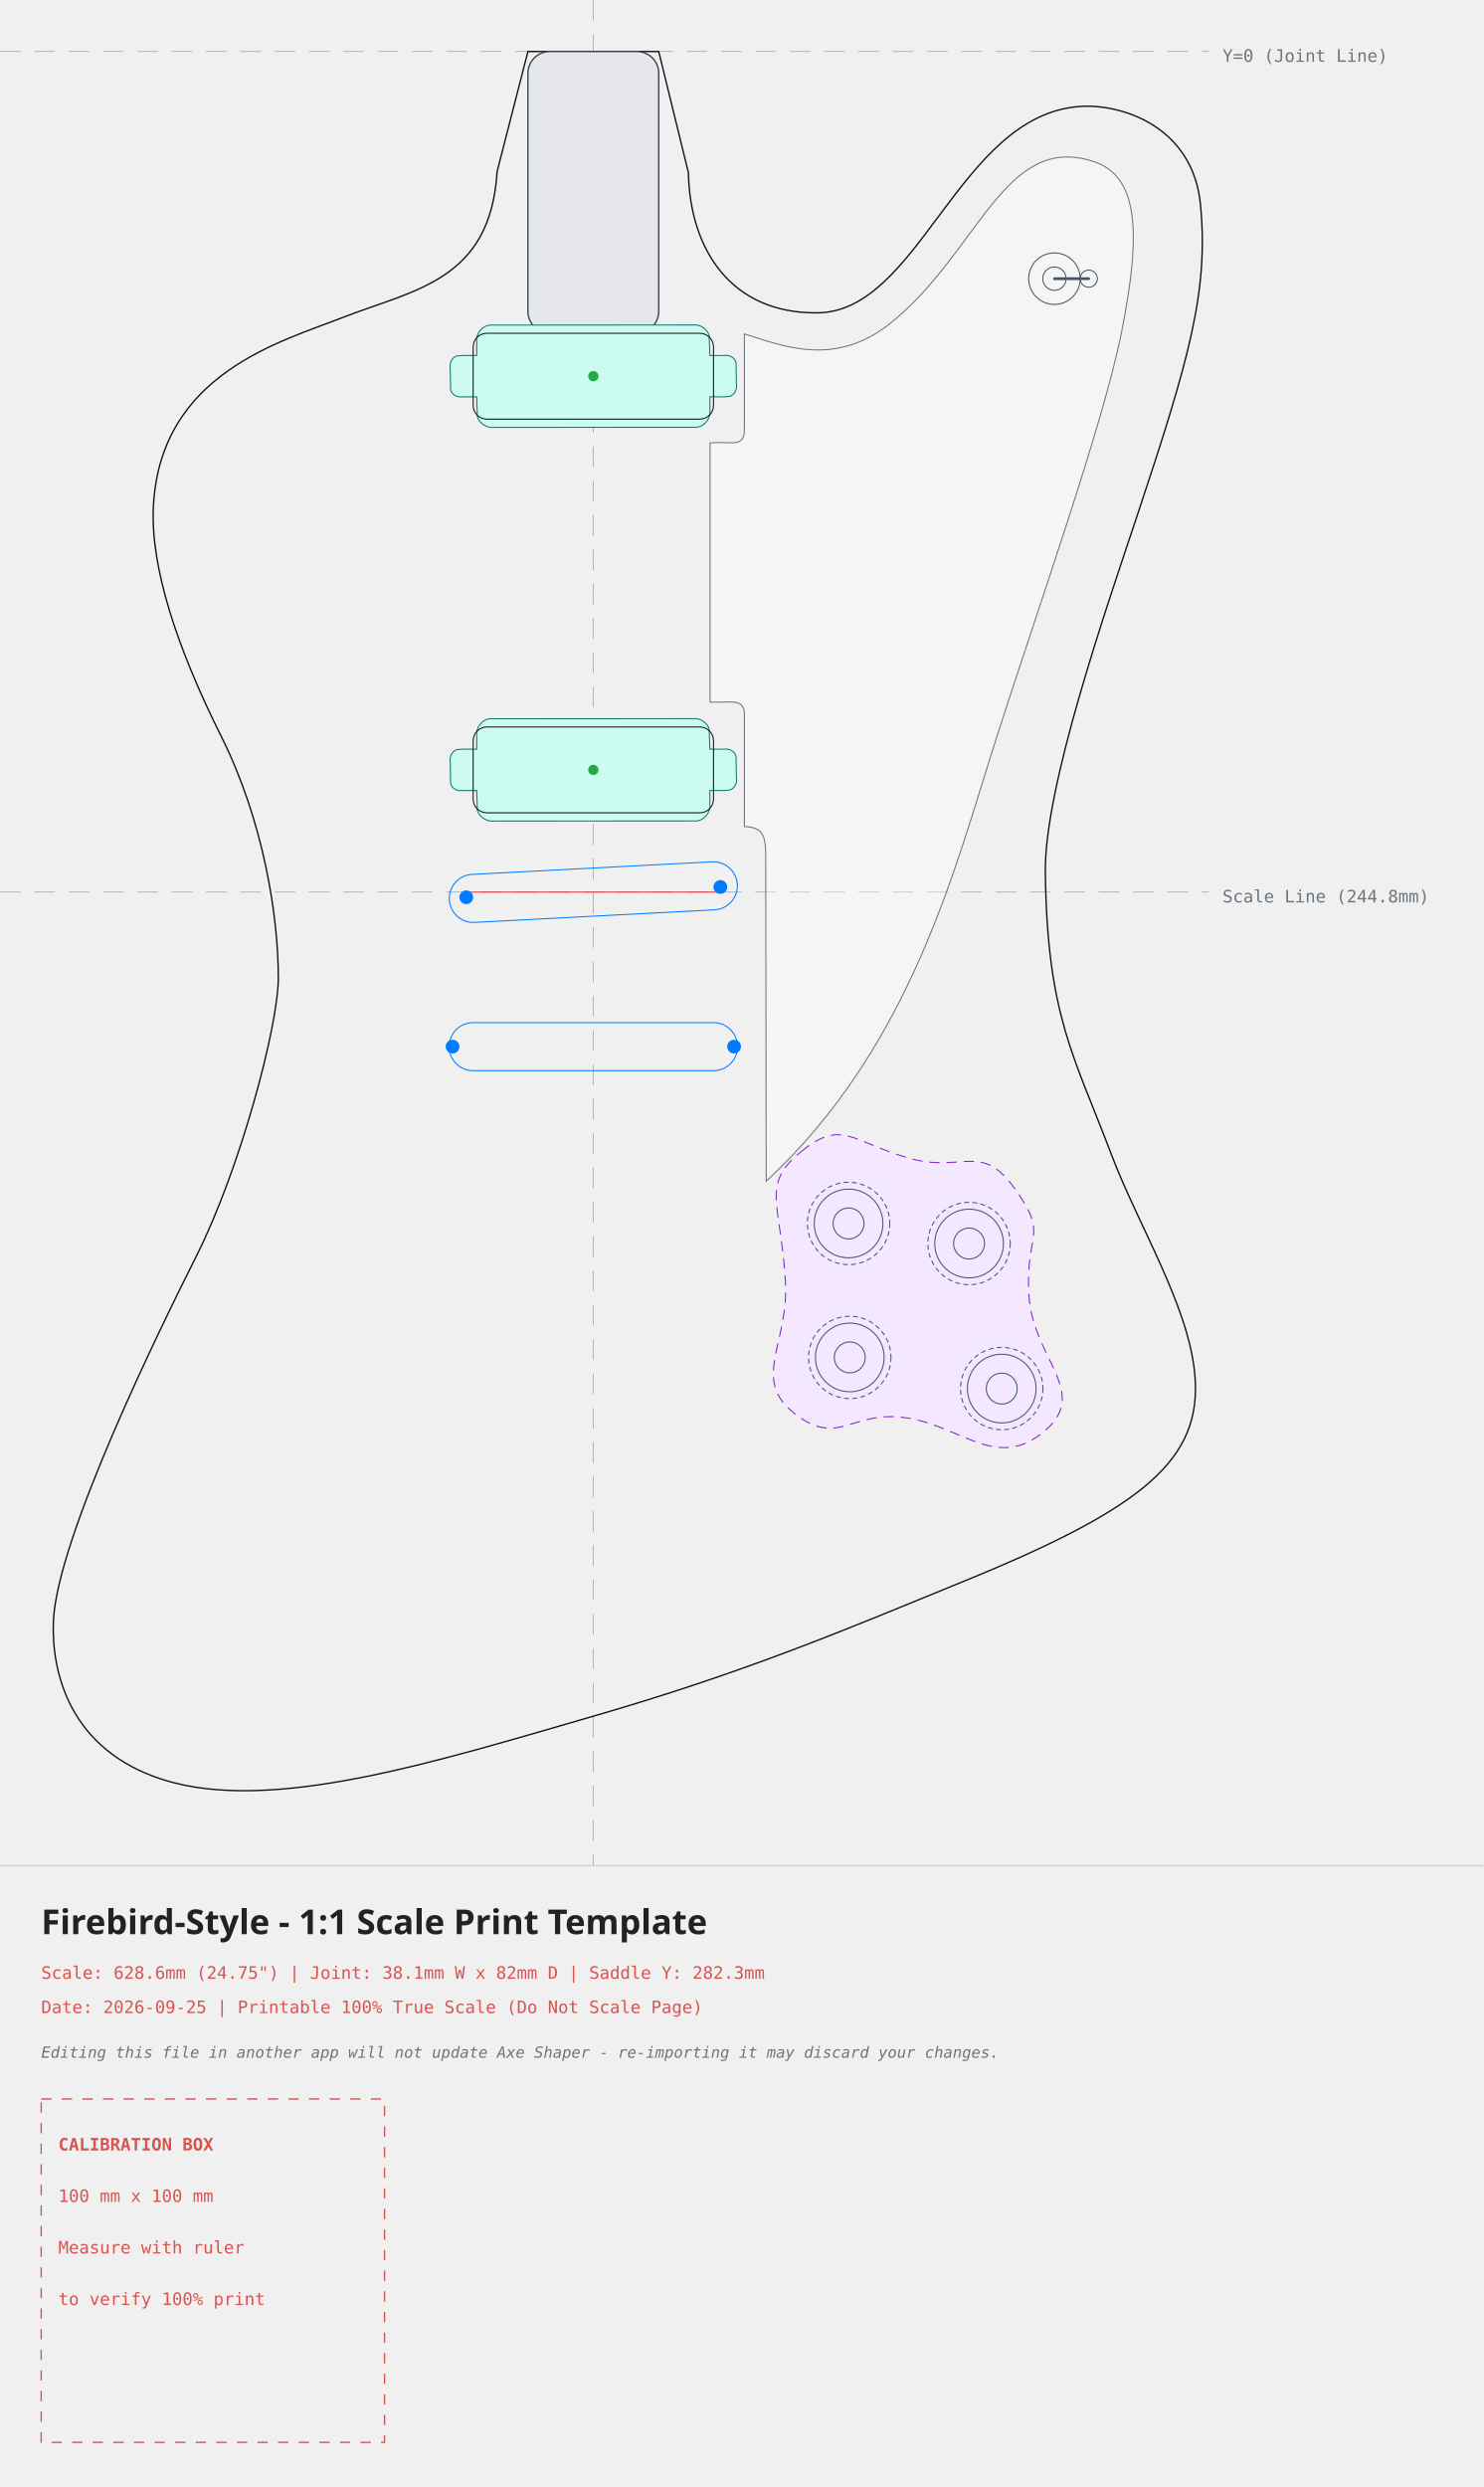
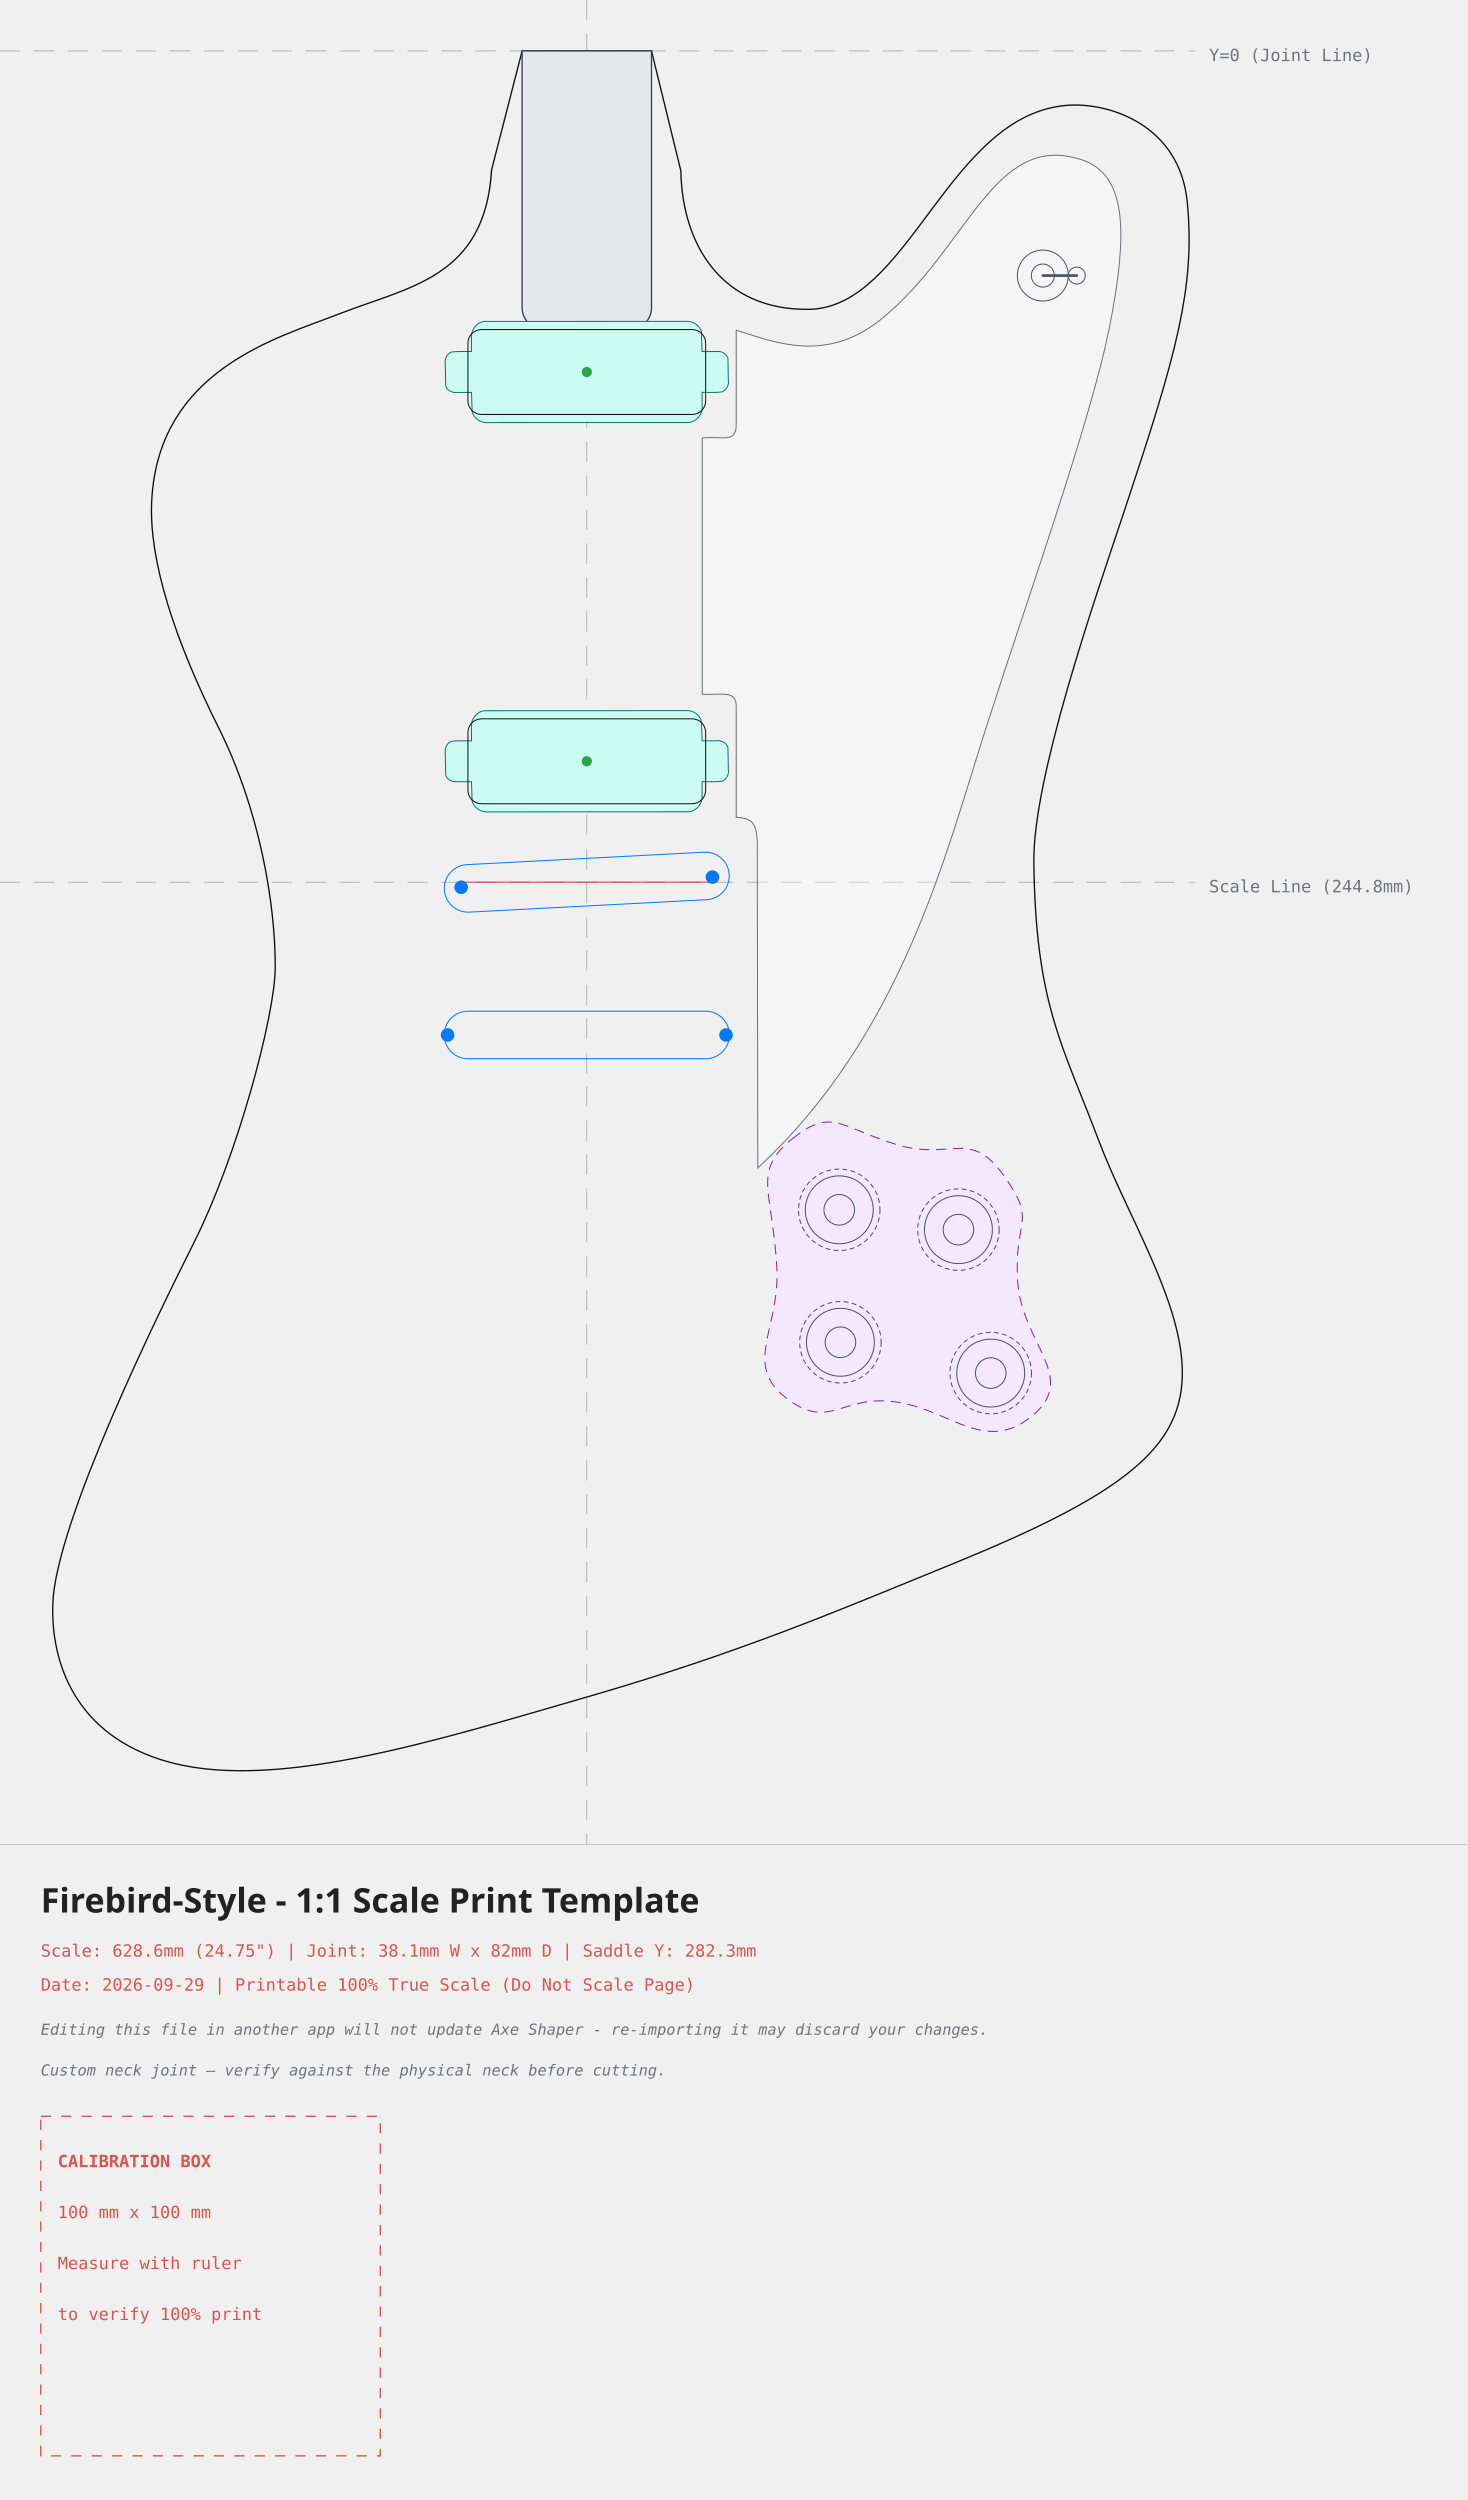
- <svg xmlns="http://www.w3.org/2000/svg" width="432.06mm" height="724.23mm" viewBox="-172.81 -15.00 432.06 724.23">
+ <svg xmlns="http://www.w3.org/2000/svg" width="432.06mm" height="736.23mm" viewBox="-172.81 -15.00 432.06 736.23">
  <style>
    .body-line { fill: none; stroke: #111111; stroke-width: 0.4; stroke-linecap: round; stroke-linejoin: round; }
    .edge-inset { fill: none; stroke: #555555; stroke-width: 0.3; stroke-dasharray: 3,2; }
    .neck-pocket { fill: #e5e7eb; stroke: #374151; stroke-width: 0.4; }
    .pickup-rout { fill: #ccfbf1; stroke: #0f766e; stroke-width: 0.3; }
    .pickup-cover { fill: none; stroke: #111111; stroke-width: 0.3; }
    .bridge-rout { fill: none; stroke: #007bff; stroke-width: 0.3; }
    .back-route { fill: #f3e8ff; stroke: #7e22ce; stroke-width: 0.3; stroke-dasharray: 3,2; }
    .front-route { fill: #ccfbf1; stroke: #0f766e; stroke-width: 0.3; }
    .pickguard { fill: #ffffff; fill-opacity: 0.35; stroke: #6b7280; stroke-width: 0.3; }
    .control-outline { fill: none; stroke: #475569; stroke-width: 0.3; }
    .control-body { fill: none; stroke: #475569; stroke-width: 0.3; stroke-dasharray: 1.2,1.2; stroke-linecap: round; }
    .control-slot { fill: none; stroke: #475569; stroke-width: 0.6; stroke-linecap: round; }
    .control-lever { fill: none; stroke: #475569; stroke-width: 0.8; stroke-linecap: round; }
    .control-cap { fill: none; stroke: #475569; stroke-width: 0.3; }
    .center-axis { fill: none; stroke: #6c757d; stroke-width: 0.2; stroke-dasharray: 6,4; opacity: 0.7; }
    .calibration-box { fill: none; stroke: #d9534f; stroke-width: 0.4; stroke-dasharray: 3,3; }
    .band-rule { fill: none; stroke: #adb5bd; stroke-width: 0.2; }
    .text-label { font-family: monospace, sans-serif; font-size: 5px; fill: #d9534f; }
    .disclaimer-label { font-family: monospace, sans-serif; font-size: 4.5px; font-style: italic; fill: #6c757d; }
    .axis-label { font-family: monospace, sans-serif; font-size: 5px; fill: #6c757d; }
    .title-label { font-family: sans-serif; font-size: 10px; font-weight: bold; fill: #222222; }
  </style>
  <g>
    <line x1="0" y1="-15.00" x2="0" y2="528.23" class="center-axis" />
    <line x1="-172.81" y1="0" x2="179.25" y2="0" class="center-axis" />
    <text x="183.25" y="3" class="axis-label">Y=0 (Joint Line)</text>
    <line x1="-172.81" y1="244.79" x2="179.25" y2="244.79" class="center-axis" stroke="#007bff" />
    <text x="183.25" y="247.79" class="axis-label" fill="#007bff">Scale Line (244.8mm)</text>
    <path d="M 60.49 320.38 C 72.33 310.76, 74.90 317.30, 91.72 322.20 C 107.52 326.80, 112.86 317.21, 122.85 331.27 C 132.84 345.33, 125.78 343.45, 126.86 362.02 C 127.95 380.79, 144.96 390.40, 131.27 401.87 C 117.58 413.34, 107.44 400.48, 91.50 397.94 C 75.06 395.32, 71.67 406.71, 58.72 396.72 C 45.77 386.73, 57.02 376.31, 55.95 358.10 C 54.61 335.17, 48.65 330.00, 60.49 320.38 Z" class="back-route" />
    <path d="M -19.05 0.00 C -19.05 0.00, -28.03 34.98, -28.03 34.98 C -29.94 66.75, -52.23 69.37, -72.70 77.35 C -91.16 84.55, -126.00 93.79, -128.12 132.24 C -129.12 150.25, -121.03 174.10, -108.38 199.42 C -96.17 223.85, -91.70 251.68, -91.75 269.88 C -91.79 283.90, -102.83 325.37, -115.68 350.92 C -125.59 370.63, -156.35 432.99, -157.26 457.22 C -157.81 471.82, -152.70 494.56, -125.28 503.26 C -93.84 513.23, -45.76 497.99, -0.32 484.86 C 45.11 471.73, 73.76 459.42, 108.50 445.23 C 160.85 423.84, 177.18 409.78, 175.22 385.63 C 173.59 365.49, 158.70 341.89, 150.85 321.11 C 140.05 292.50, 132.17 280.85, 131.65 238.97 C 131.34 214.09, 149.42 162.12, 158.43 135.05 C 173.63 89.36, 179.25 69.64, 176.83 44.54 C 174.64 21.87, 153.93 15.10, 141.60 16.01 C 106.30 18.64, 95.07 75.76, 65.30 76.10 C 40.13 76.39, 28.12 57.65, 27.69 35.28 C 27.69 35.28, 19.05 0.00, 19.05 0.00 C 19.05 0.00, -19.05 0.00, -19.05 0.00 Z" class="body-line" />
    <path d="M 44.00 82.25 C 54.74 85.50, 70.10 92.30, 86.56 79.10 C 112.25 58.50, 119.73 23.48, 145.69 32.04 C 158.66 36.31, 159.75 52.26, 153.81 81.89 C 148.36 109.09, 129.26 162.79, 117.39 199.92 C 105.51 237.05, 92.74 289.70, 50.35 328.97 C 50.35 328.97, 50.21 232.97, 50.21 232.97 C 49.97 227.15, 48.54 226.02, 44.00 225.66 C 44.00 225.66, 44.00 193.11, 44.00 193.11 C 44.01 188.21, 40.19 189.67, 34.00 189.47 C 34.00 189.47, 34.00 114.00, 34.00 114.00 C 40.07 113.31, 44.15 115.79, 44.00 109.73 C 44.00 109.73, 44.00 82.25, 44.00 82.25 Z" class="pickguard" style="fill:#ffffff" />
-     <rect x="-19.05" y="0" width="38.1" height="82" rx="6.35" ry="6.35" class="neck-pocket" />
+     <path d="M -19.05 0 L 19.05 0 L 19.05 75.65 L 19.01 76.361 L 18.891 77.063 L 18.694 77.747 L 18.421 78.405 L 18.077 79.028 L 17.665 79.609 L 17.19 80.14 L 16.659 80.615 L 16.078 81.027 L 15.455 81.371 L 14.797 81.644 L 14.113 81.841 L 13.411 81.96 L 12.7 82 L -12.7 82 L -13.411 81.96 L -14.113 81.841 L -14.797 81.644 L -15.455 81.371 L -16.078 81.027 L -16.659 80.615 L -17.19 80.14 L -17.665 79.609 L -18.077 79.028 L -18.421 78.405 L -18.694 77.747 L -18.891 77.063 L -19.01 76.361 L -19.05 75.65 Z" class="neck-pocket" />
    <g transform="translate(0, 94.55574) rotate(0)">
      <path d="M 29.53 -14.94 C 29.41 -14.94, 29.29 -14.93, 29.16 -14.92 C 29.16 -14.92, -30.11 -14.89, -30.11 -14.89 C -32.48 -14.67, -34.28 -12.26, -33.96 -9.93 C -33.96 -9.93, -33.96 -6.03, -33.96 -6.03 C -35.88 -5.99, -37.82 -6.13, -39.71 -5.91 C -41.22 -5.49, -41.90 -3.79, -41.69 -2.35 C -41.69 -2.35, -41.55 4.08, -41.55 4.08 C -41.10 5.55, -39.43 6.24, -38.00 6.01 C -38.00 6.01, -33.96 6.01, -33.96 6.01 C -33.96 6.01, -33.77 11.82, -33.77 11.82 C -33.14 13.93, -30.82 15.19, -28.69 14.90 C -28.69 14.90, 29.98 14.87, 29.98 14.87 C 32.38 14.71, 34.24 12.29, 33.95 9.93 C 33.95 9.93, 33.95 6.00, 33.95 6.00 C 35.88 5.95, 37.84 6.15, 39.75 5.87 C 41.21 5.41, 41.92 3.75, 41.68 2.32 C 41.68 2.32, 41.56 -4.04, 41.56 -4.04 C 41.15 -5.50, 39.51 -6.27, 38.08 -6.03 C 38.08 -6.03, 33.95 -6.03, 33.95 -6.03 C 33.95 -6.03, 33.73 -11.92, 33.73 -11.92 C 33.16 -13.68, 31.38 -14.96, 29.53 -14.94 C 29.53 -14.94, 29.53 -14.94, 29.53 -14.94 Z" class="pickup-rout" />
      <rect x="-35.00" y="-12.50" width="70.00" height="25.00" rx="4.00" ry="4.00" class="pickup-cover" />
      <circle cx="0" cy="0" r="1.5" fill="#28a745" />
    </g>
    <g transform="translate(0, 209.1961) rotate(0)">
      <path d="M 29.53 -14.94 C 29.41 -14.94, 29.29 -14.93, 29.16 -14.92 C 29.16 -14.92, -30.11 -14.89, -30.11 -14.89 C -32.48 -14.67, -34.28 -12.26, -33.96 -9.93 C -33.96 -9.93, -33.96 -6.03, -33.96 -6.03 C -35.88 -5.99, -37.82 -6.13, -39.71 -5.91 C -41.22 -5.49, -41.90 -3.79, -41.69 -2.35 C -41.69 -2.35, -41.55 4.08, -41.55 4.08 C -41.10 5.55, -39.43 6.24, -38.00 6.01 C -38.00 6.01, -33.96 6.01, -33.96 6.01 C -33.96 6.01, -33.77 11.82, -33.77 11.82 C -33.14 13.93, -30.82 15.19, -28.69 14.90 C -28.69 14.90, 29.98 14.87, 29.98 14.87 C 32.38 14.71, 34.24 12.29, 33.95 9.93 C 33.95 9.93, 33.95 6.00, 33.95 6.00 C 35.88 5.95, 37.84 6.15, 39.75 5.87 C 41.21 5.41, 41.92 3.75, 41.68 2.32 C 41.68 2.32, 41.56 -4.04, 41.56 -4.04 C 41.15 -5.50, 39.51 -6.27, 38.08 -6.03 C 38.08 -6.03, 33.95 -6.03, 33.95 -6.03 C 33.95 -6.03, 33.73 -11.92, 33.73 -11.92 C 33.16 -13.68, 31.38 -14.96, 29.53 -14.94 C 29.53 -14.94, 29.53 -14.94, 29.53 -14.94 Z" class="pickup-rout" />
      <rect x="-35.00" y="-12.50" width="70.00" height="25.00" rx="4.00" ry="4.00" class="pickup-cover" />
      <circle cx="0" cy="0" r="1.5" fill="#28a745" />
    </g>
    <g id="control-knobs">
      <g transform="translate(74.34, 341.28)" data-knob-style="generic">
        <circle cx="0" cy="0" r="12.00" class="control-body" />
        <circle cx="0" cy="0" r="10.00" class="control-outline" />
        <circle cx="0" cy="0" r="4.50" class="control-outline" />
      </g>
      <g transform="translate(109.44, 347.12)" data-knob-style="generic">
        <circle cx="0" cy="0" r="12.00" class="control-body" />
        <circle cx="0" cy="0" r="10.00" class="control-outline" />
        <circle cx="0" cy="0" r="4.50" class="control-outline" />
      </g>
      <g transform="translate(74.69, 380.29)" data-knob-style="generic">
        <circle cx="0" cy="0" r="12.00" class="control-body" />
        <circle cx="0" cy="0" r="10.00" class="control-outline" />
        <circle cx="0" cy="0" r="4.50" class="control-outline" />
      </g>
      <g transform="translate(118.95, 389.36)" data-knob-style="generic">
        <circle cx="0" cy="0" r="12.00" class="control-body" />
        <circle cx="0" cy="0" r="10.00" class="control-outline" />
        <circle cx="0" cy="0" r="4.50" class="control-outline" />
      </g>
    </g>
    <g id="control-switches">
      <g transform="translate(134.30, 66.15) rotate(90.00)" data-switch-type="gibson_toggle">
        <circle cx="0" cy="0" r="7.5" class="control-outline" />
        <circle cx="0" cy="0" r="3.4" class="control-outline" />
        <line x1="0" y1="0" x2="0" y2="-10" class="control-lever" />
        <circle cx="0" cy="-10" r="2.5" class="control-cap" />
      </g>
    </g>
    <g id="bridge-hardware">
      <rect x="-42.00" y="237.79" width="84.00" height="14.00" rx="7.00" ry="7.00" class="bridge-rout" transform="rotate(-3 0.00 244.79)" />
      <rect x="-42.00" y="282.79" width="84.00" height="14.00" rx="7.00" ry="7.00" class="bridge-rout" />
      <line x1="-37.31" y1="244.79" x2="37.31" y2="244.79" stroke="#dc3545" stroke-width="0.3" />
      <g transform="translate(0, 244.79)">
        <circle cx="-37" cy="1.5" r="2" fill="#007bff" />
        <circle cx="37" cy="-1.5" r="2" fill="#007bff" />
        <circle cx="-41" cy="45" r="2" fill="#007bff" />
        <circle cx="41" cy="45" r="2" fill="#007bff" />
      </g>
    </g>
  </g>
  <g>
    <line x1="-172.81" y1="528.23" x2="259.25" y2="528.23" class="band-rule" />
    <text x="-160.81" y="548.23" class="title-label">Firebird-Style - 1:1 Scale Print Template</text>
    <text x="-160.81" y="561.23" class="text-label">Scale: 628.6mm (24.75") | Joint: 38.1mm W x 82mm D | Saddle Y: 282.3mm</text>
-     <text x="-160.81" y="571.23" class="text-label">Date: 2026-09-25 | Printable 100% True Scale (Do Not Scale Page)</text>
+     <text x="-160.81" y="571.23" class="text-label">Date: 2026-09-29 | Printable 100% True Scale (Do Not Scale Page)</text>
    <text x="-160.81" y="584.23" class="disclaimer-label">Editing this file in another app will not update Axe Shaper - re-importing it may discard your changes.</text>
-     <g transform="translate(-160.81, 596.23)">
+     <text x="-160.81" y="596.23" class="disclaimer-label">Custom neck joint — verify against the physical neck before cutting.</text>
+     <g transform="translate(-160.81, 608.23)">
      <rect x="0" y="0" width="100" height="100" class="calibration-box" />
      <text x="5" y="15" class="text-label" font-weight="bold">CALIBRATION BOX</text>
      <text x="5" y="30" class="text-label">100 mm x 100 mm</text>
      <text x="5" y="45" class="text-label">Measure with ruler</text>
      <text x="5" y="60" class="text-label">to verify 100% print</text>
    </g>
  </g>
</svg>
